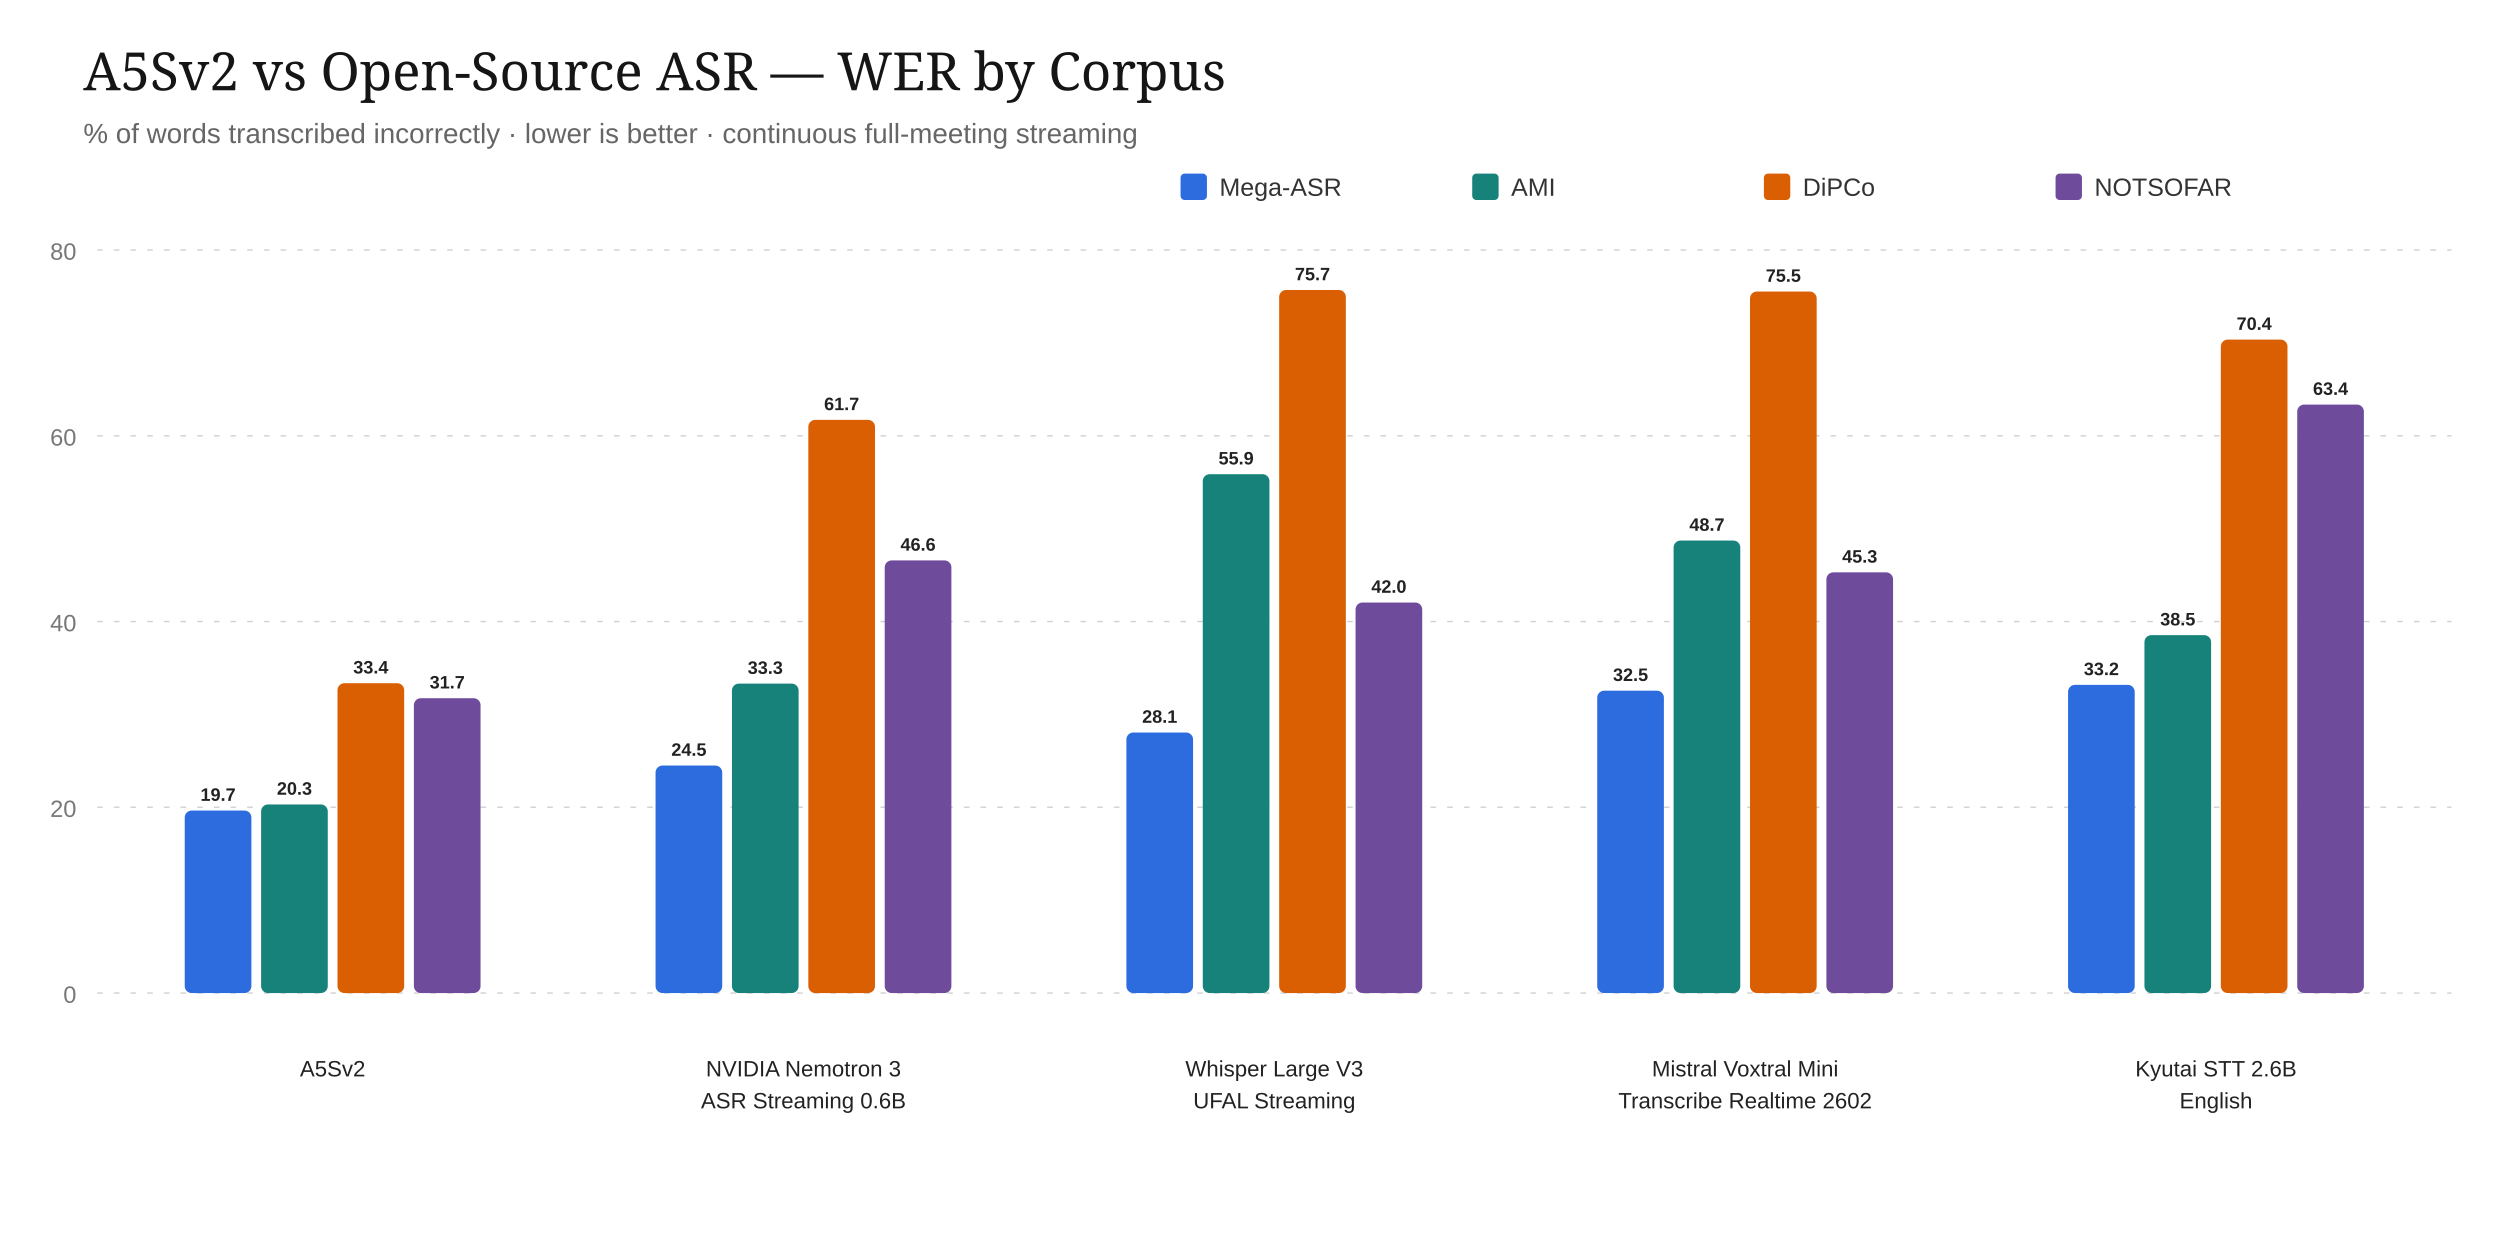
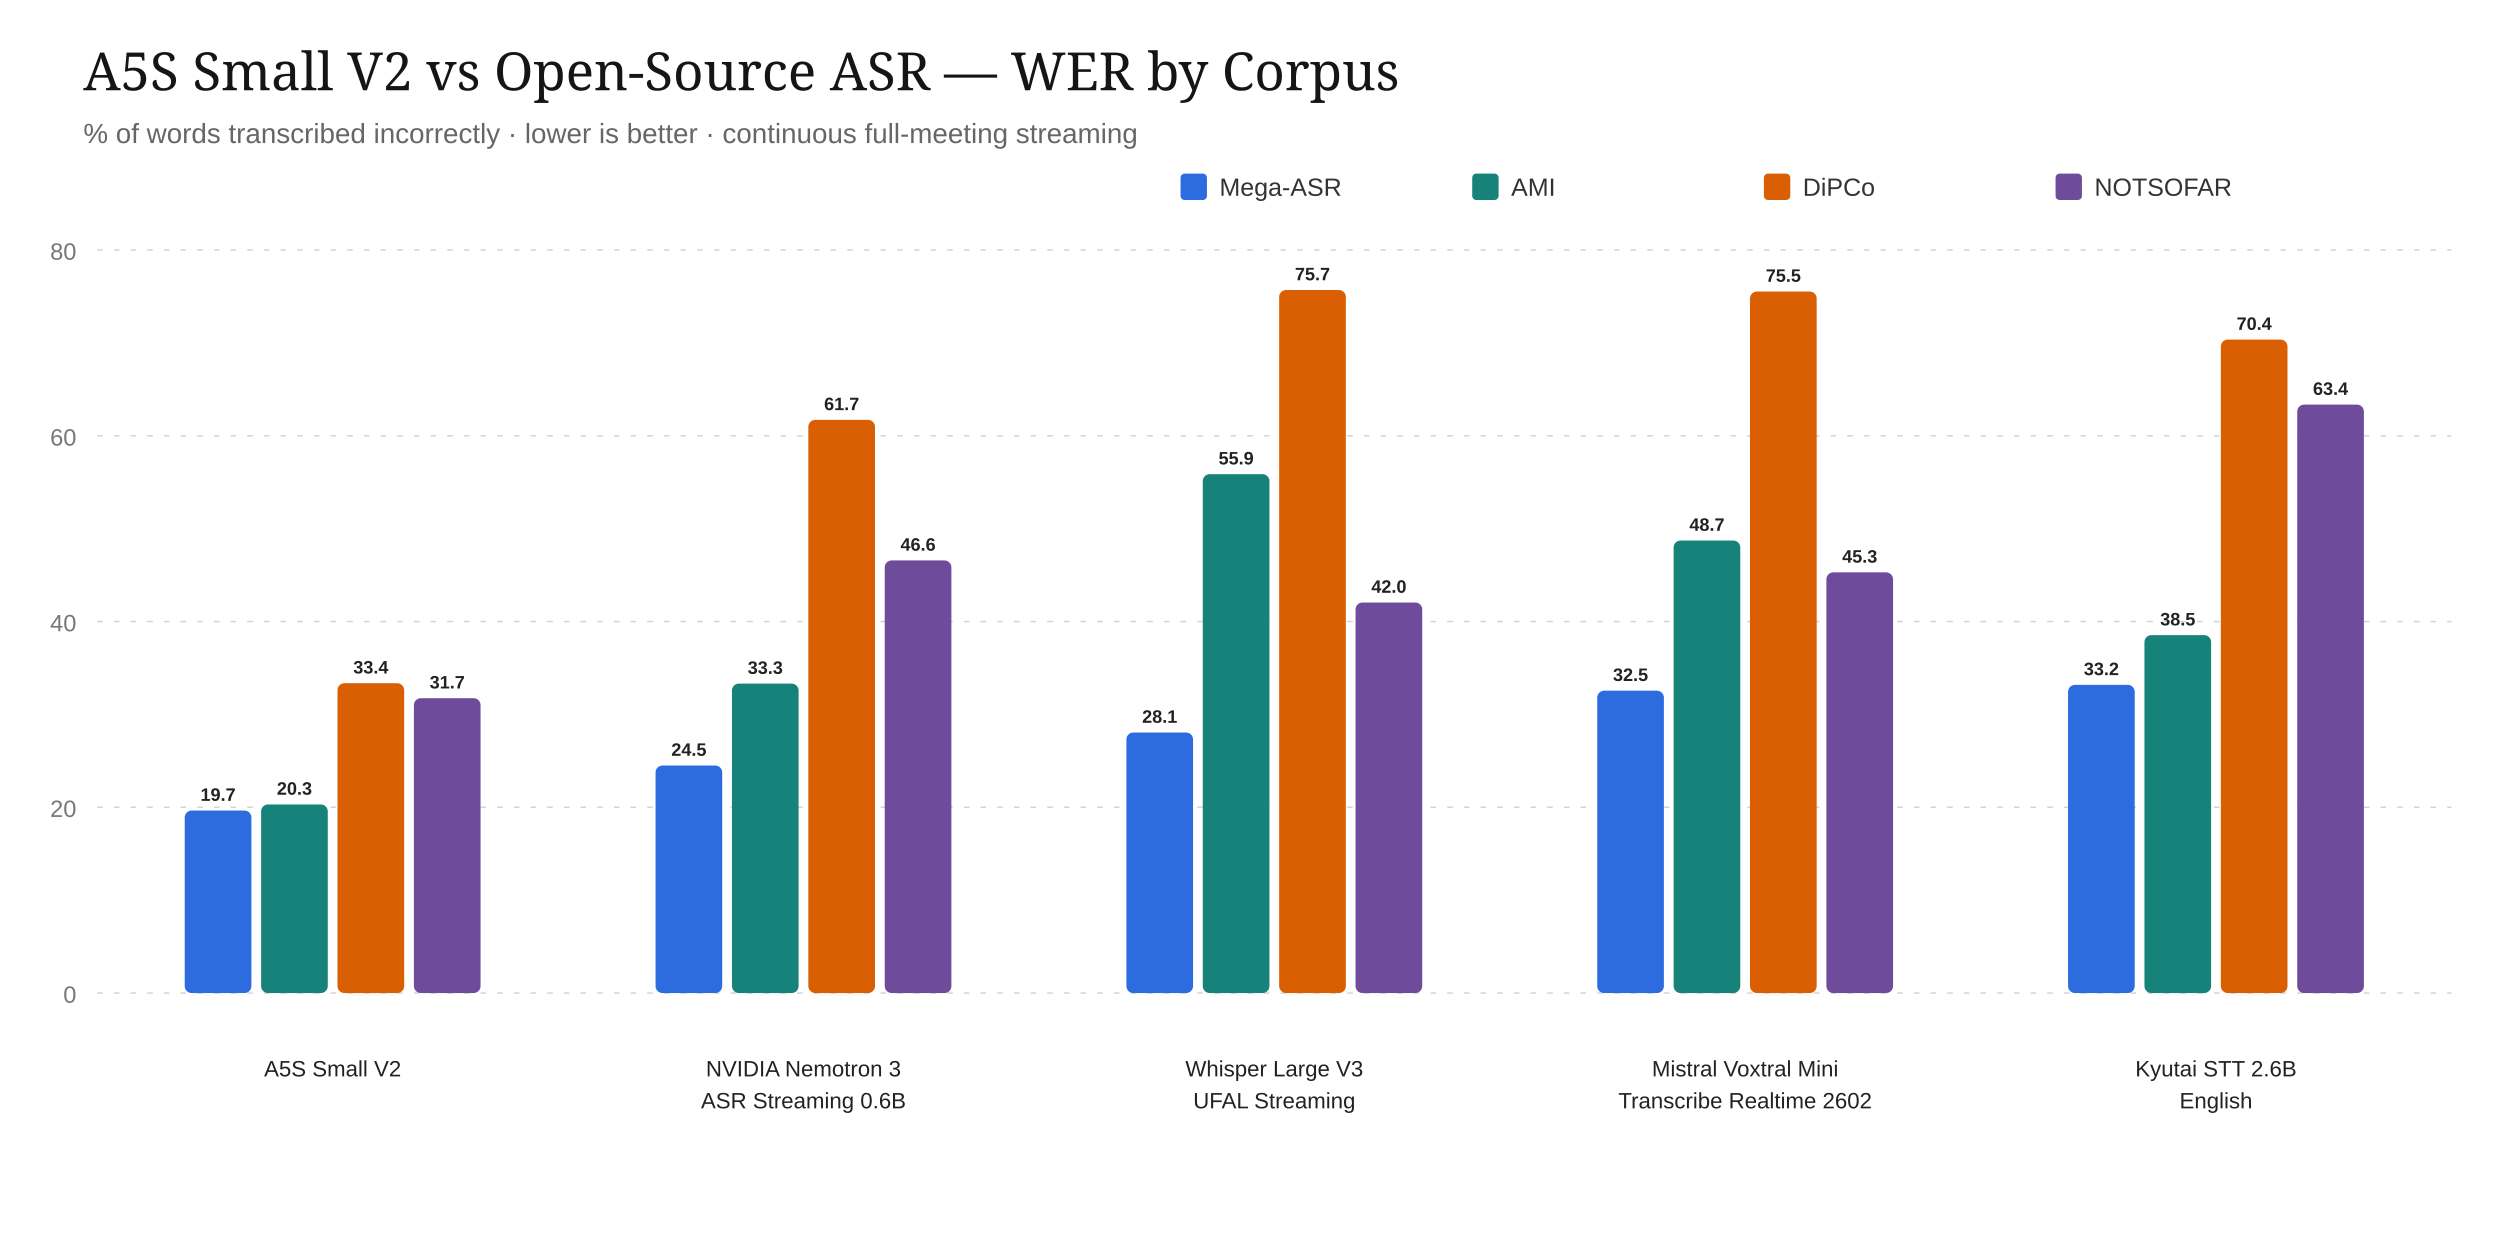
<svg xmlns="http://www.w3.org/2000/svg" width="1800" height="900" viewBox="0 0 1800 900" role="img" aria-labelledby="title desc">
  <rect width="100%" height="100%" fill="#ffffff" />
-   <text x="60" y="65" font-family="Georgia,serif" font-size="38" fill="#151515">A5Sv2 vs Open-Source ASR — WER by Corpus</text>
+   <text x="60" y="65" font-family="Georgia,serif" font-size="38" fill="#151515">A5S Small V2 vs Open-Source ASR — WER by Corpus</text>
  <text x="60" y="103" font-family="Arial,sans-serif" font-size="20" fill="#666666">% of words transcribed incorrectly · lower is better · continuous full-meeting streaming</text>
  <line x1="70" x2="1765" y1="715.0" y2="715.0" stroke="#d0d0d0" stroke-dasharray="4 8" />
  <text x="55" y="722.0" text-anchor="end" font-family="Arial,sans-serif" font-size="17" fill="#777">0</text>
  <line x1="70" x2="1765" y1="581.2" y2="581.2" stroke="#d0d0d0" stroke-dasharray="4 8" />
  <text x="55" y="588.2" text-anchor="end" font-family="Arial,sans-serif" font-size="17" fill="#777">20</text>
  <line x1="70" x2="1765" y1="447.5" y2="447.5" stroke="#d0d0d0" stroke-dasharray="4 8" />
  <text x="55" y="454.5" text-anchor="end" font-family="Arial,sans-serif" font-size="17" fill="#777">40</text>
  <line x1="70" x2="1765" y1="313.8" y2="313.8" stroke="#d0d0d0" stroke-dasharray="4 8" />
  <text x="55" y="320.8" text-anchor="end" font-family="Arial,sans-serif" font-size="17" fill="#777">60</text>
  <line x1="70" x2="1765" y1="180.0" y2="180.0" stroke="#d0d0d0" stroke-dasharray="4 8" />
  <text x="55" y="187.0" text-anchor="end" font-family="Arial,sans-serif" font-size="17" fill="#777">80</text>
  <rect x="850" y="125" width="19" height="19" rx="3" fill="#2d6cdf" />
  <text x="878" y="141" font-family="Arial,sans-serif" font-size="18" fill="#333">Mega-ASR</text>
  <rect x="1060" y="125" width="19" height="19" rx="3" fill="#16827a" />
  <text x="1088" y="141" font-family="Arial,sans-serif" font-size="18" fill="#333">AMI</text>
  <rect x="1270" y="125" width="19" height="19" rx="3" fill="#d95f02" />
  <text x="1298" y="141" font-family="Arial,sans-serif" font-size="18" fill="#333">DiPCo</text>
  <rect x="1480" y="125" width="19" height="19" rx="3" fill="#6f4c9b" />
  <text x="1508" y="141" font-family="Arial,sans-serif" font-size="18" fill="#333">NOTSOFAR</text>
  <rect x="133.0" y="583.6" width="48.0" height="131.4" rx="5" fill="#2d6cdf" />
  <text x="157.0" y="576.6" text-anchor="middle" font-family="Arial,sans-serif" font-size="13" font-weight="700" fill="#222">19.7</text>
  <rect x="188.0" y="579.2" width="48.0" height="135.8" rx="5" fill="#16827a" />
  <text x="212.0" y="572.2" text-anchor="middle" font-family="Arial,sans-serif" font-size="13" font-weight="700" fill="#222">20.3</text>
  <rect x="243.0" y="491.9" width="48.0" height="223.1" rx="5" fill="#d95f02" />
  <text x="267.0" y="484.9" text-anchor="middle" font-family="Arial,sans-serif" font-size="13" font-weight="700" fill="#222">33.4</text>
  <rect x="298.0" y="502.7" width="48.0" height="212.3" rx="5" fill="#6f4c9b" />
  <text x="322.0" y="495.7" text-anchor="middle" font-family="Arial,sans-serif" font-size="13" font-weight="700" fill="#222">31.7</text>
-   <text x="239.5" y="775" text-anchor="middle" font-family="Arial,sans-serif" font-size="16" fill="#222">A5Sv2</text>
+   <text x="239.5" y="775" text-anchor="middle" font-family="Arial,sans-serif" font-size="16" fill="#222">A5S Small V2</text>
  <rect x="472.0" y="551.2" width="48.0" height="163.8" rx="5" fill="#2d6cdf" />
  <text x="496.0" y="544.2" text-anchor="middle" font-family="Arial,sans-serif" font-size="13" font-weight="700" fill="#222">24.5</text>
  <rect x="527.0" y="492.2" width="48.0" height="222.8" rx="5" fill="#16827a" />
  <text x="551.0" y="485.2" text-anchor="middle" font-family="Arial,sans-serif" font-size="13" font-weight="700" fill="#222">33.3</text>
  <rect x="582.0" y="302.3" width="48.0" height="412.7" rx="5" fill="#d95f02" />
  <text x="606.0" y="295.3" text-anchor="middle" font-family="Arial,sans-serif" font-size="13" font-weight="700" fill="#222">61.7</text>
  <rect x="637.0" y="403.5" width="48.0" height="311.5" rx="5" fill="#6f4c9b" />
  <text x="661.0" y="396.5" text-anchor="middle" font-family="Arial,sans-serif" font-size="13" font-weight="700" fill="#222">46.6</text>
  <text x="578.5" y="775" text-anchor="middle" font-family="Arial,sans-serif" font-size="16" fill="#222">NVIDIA Nemotron 3</text>
  <text x="578.5" y="798" text-anchor="middle" font-family="Arial,sans-serif" font-size="16" fill="#222">ASR Streaming 0.6B</text>
  <rect x="811.0" y="527.4" width="48.0" height="187.6" rx="5" fill="#2d6cdf" />
  <text x="835.0" y="520.4" text-anchor="middle" font-family="Arial,sans-serif" font-size="13" font-weight="700" fill="#222">28.1</text>
  <rect x="866.0" y="341.4" width="48.0" height="373.6" rx="5" fill="#16827a" />
  <text x="890.0" y="334.4" text-anchor="middle" font-family="Arial,sans-serif" font-size="13" font-weight="700" fill="#222">55.9</text>
  <rect x="921.0" y="208.8" width="48.0" height="506.2" rx="5" fill="#d95f02" />
  <text x="945.0" y="201.8" text-anchor="middle" font-family="Arial,sans-serif" font-size="13" font-weight="700" fill="#222">75.7</text>
  <rect x="976.0" y="433.8" width="48.0" height="281.2" rx="5" fill="#6f4c9b" />
  <text x="1000.0" y="426.8" text-anchor="middle" font-family="Arial,sans-serif" font-size="13" font-weight="700" fill="#222">42.0</text>
  <text x="917.5" y="775" text-anchor="middle" font-family="Arial,sans-serif" font-size="16" fill="#222">Whisper Large V3</text>
  <text x="917.5" y="798" text-anchor="middle" font-family="Arial,sans-serif" font-size="16" fill="#222">UFAL Streaming</text>
  <rect x="1150.0" y="497.3" width="48.0" height="217.7" rx="5" fill="#2d6cdf" />
  <text x="1174.0" y="490.3" text-anchor="middle" font-family="Arial,sans-serif" font-size="13" font-weight="700" fill="#222">32.5</text>
  <rect x="1205.0" y="389.2" width="48.0" height="325.8" rx="5" fill="#16827a" />
  <text x="1229.0" y="382.2" text-anchor="middle" font-family="Arial,sans-serif" font-size="13" font-weight="700" fill="#222">48.7</text>
  <rect x="1260.0" y="209.9" width="48.0" height="505.1" rx="5" fill="#d95f02" />
  <text x="1284.0" y="202.9" text-anchor="middle" font-family="Arial,sans-serif" font-size="13" font-weight="700" fill="#222">75.5</text>
  <rect x="1315.0" y="412.1" width="48.0" height="302.9" rx="5" fill="#6f4c9b" />
  <text x="1339.0" y="405.1" text-anchor="middle" font-family="Arial,sans-serif" font-size="13" font-weight="700" fill="#222">45.3</text>
  <text x="1256.5" y="775" text-anchor="middle" font-family="Arial,sans-serif" font-size="16" fill="#222">Mistral Voxtral Mini</text>
  <text x="1256.5" y="798" text-anchor="middle" font-family="Arial,sans-serif" font-size="16" fill="#222">Transcribe Realtime 2602</text>
  <rect x="1489.0" y="493.1" width="48.0" height="221.9" rx="5" fill="#2d6cdf" />
  <text x="1513.0" y="486.1" text-anchor="middle" font-family="Arial,sans-serif" font-size="13" font-weight="700" fill="#222">33.2</text>
  <rect x="1544.0" y="457.3" width="48.0" height="257.7" rx="5" fill="#16827a" />
  <text x="1568.0" y="450.3" text-anchor="middle" font-family="Arial,sans-serif" font-size="13" font-weight="700" fill="#222">38.5</text>
  <rect x="1599.0" y="244.5" width="48.0" height="470.5" rx="5" fill="#d95f02" />
  <text x="1623.0" y="237.5" text-anchor="middle" font-family="Arial,sans-serif" font-size="13" font-weight="700" fill="#222">70.4</text>
  <rect x="1654.0" y="291.3" width="48.0" height="423.7" rx="5" fill="#6f4c9b" />
  <text x="1678.0" y="284.3" text-anchor="middle" font-family="Arial,sans-serif" font-size="13" font-weight="700" fill="#222">63.4</text>
  <text x="1595.5" y="775" text-anchor="middle" font-family="Arial,sans-serif" font-size="16" fill="#222">Kyutai STT 2.6B</text>
  <text x="1595.5" y="798" text-anchor="middle" font-family="Arial,sans-serif" font-size="16" fill="#222">English</text>
</svg>
